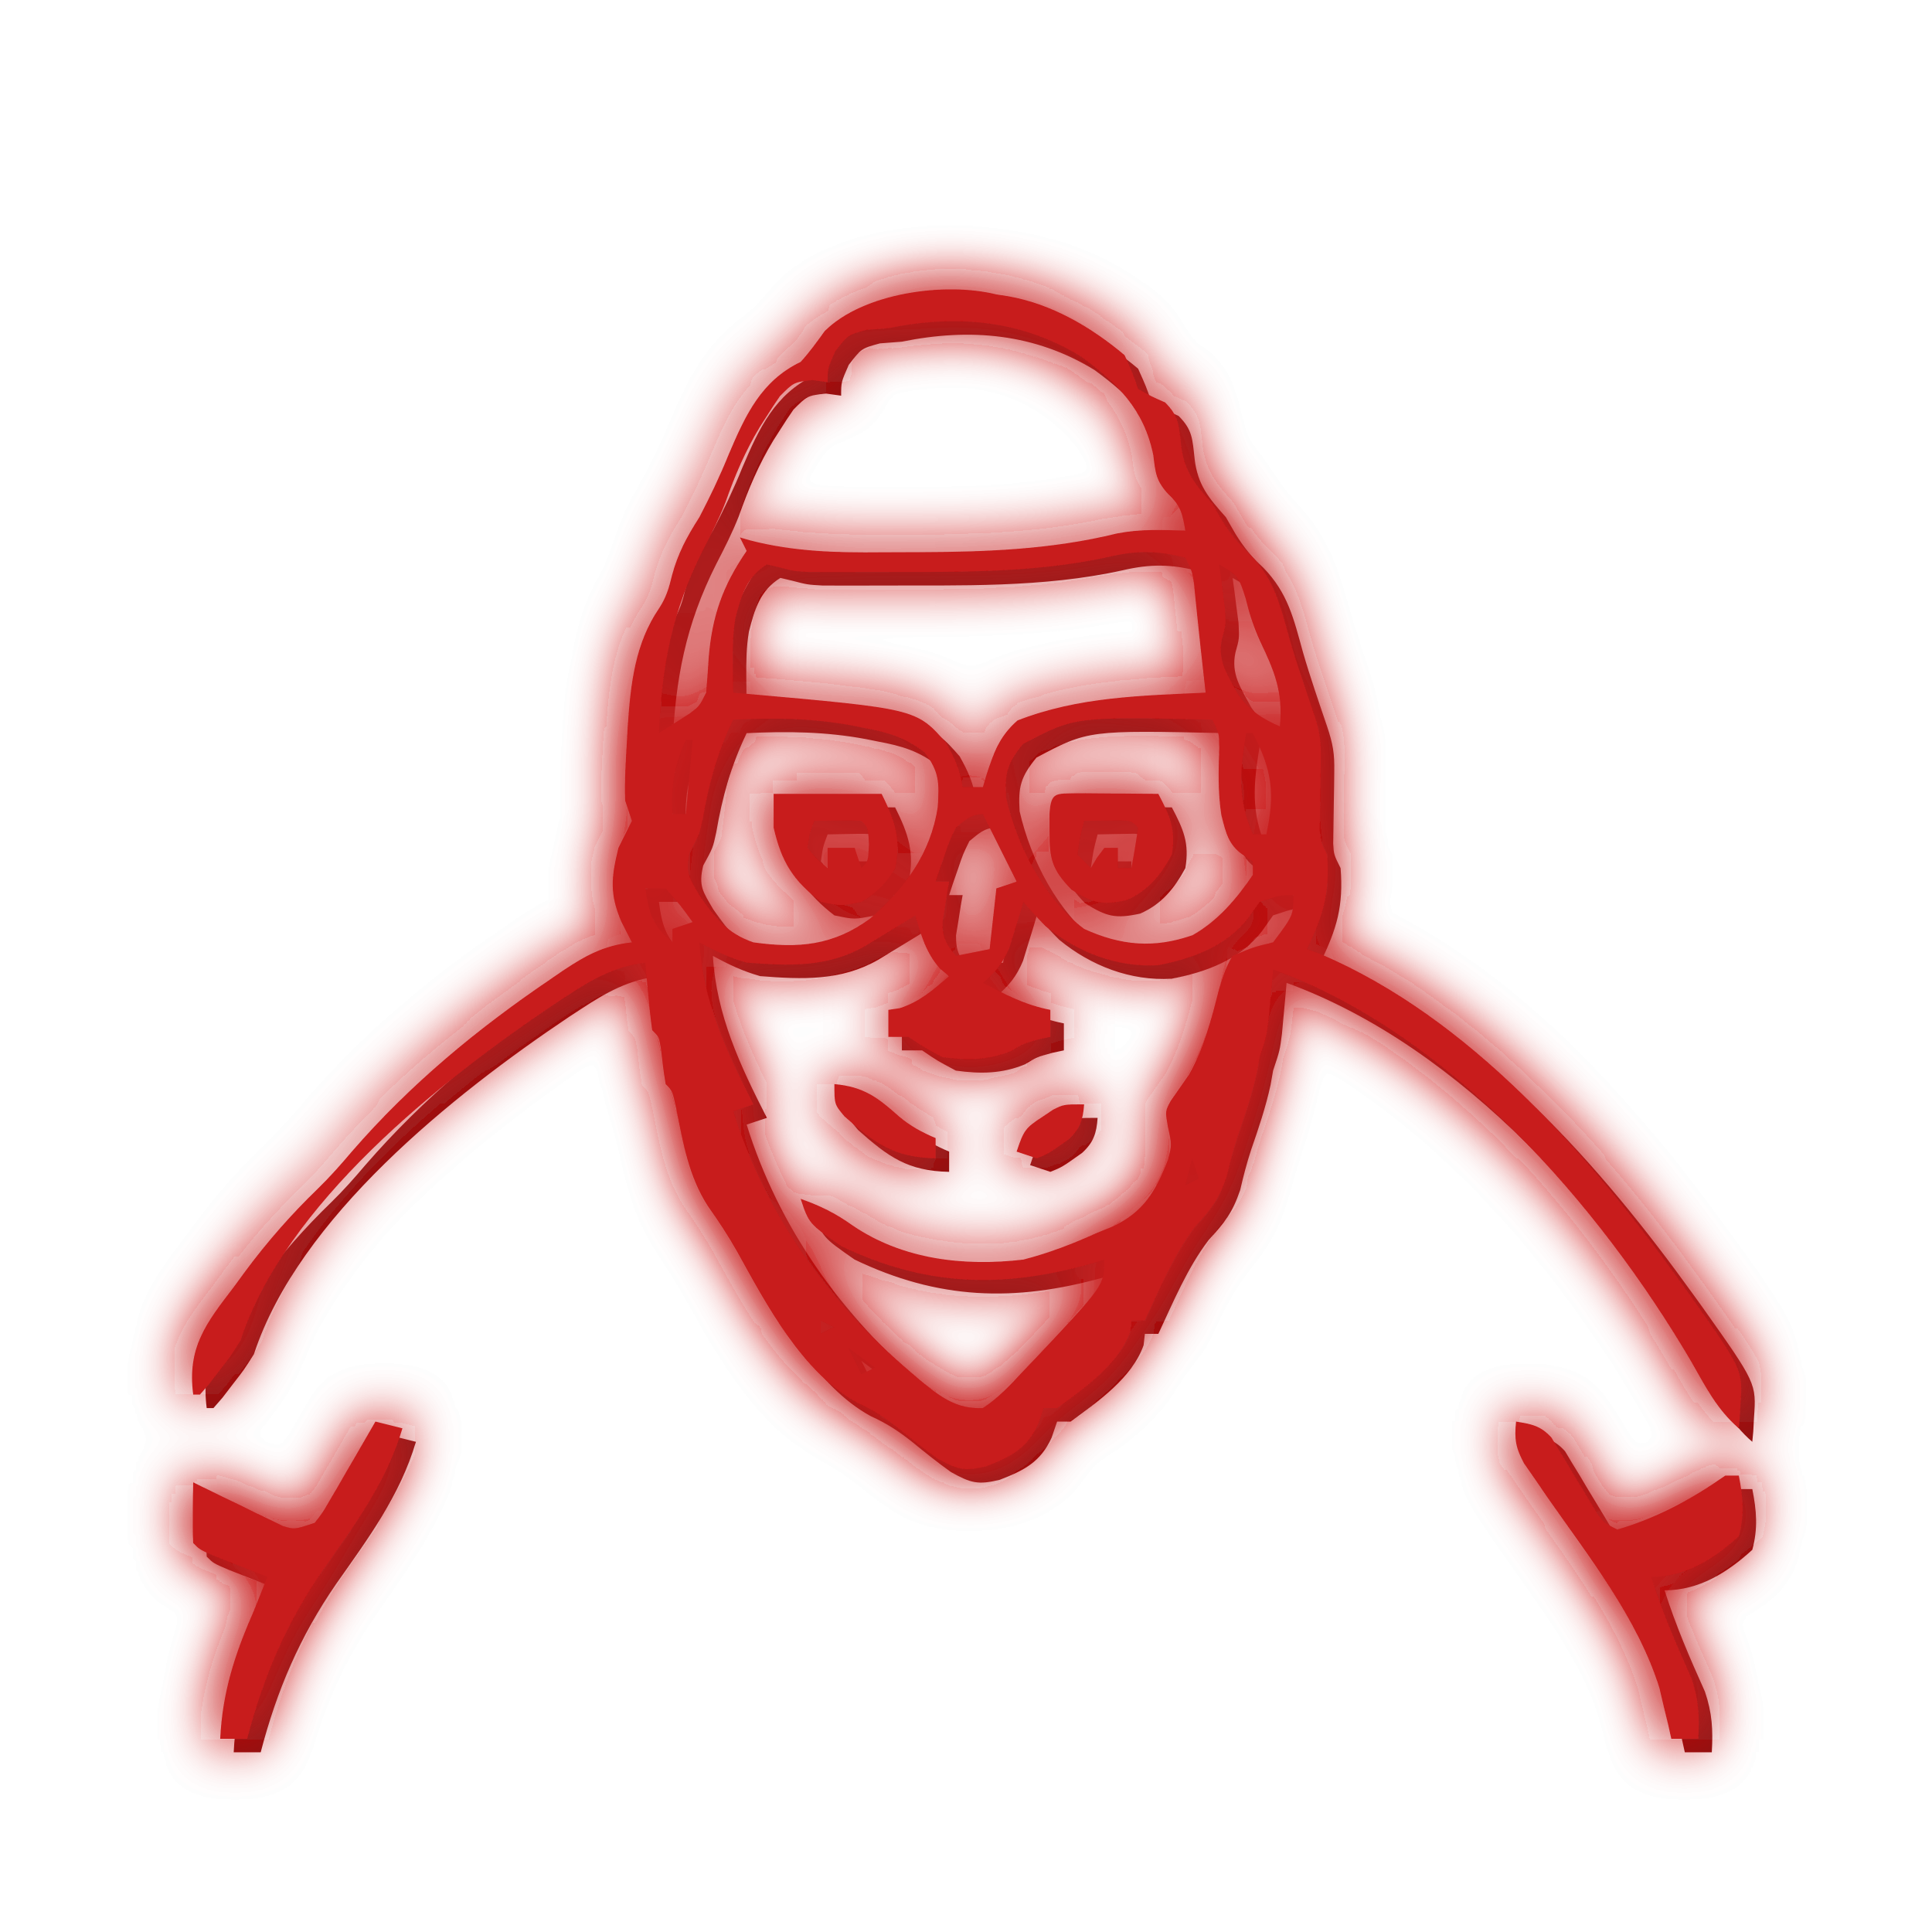
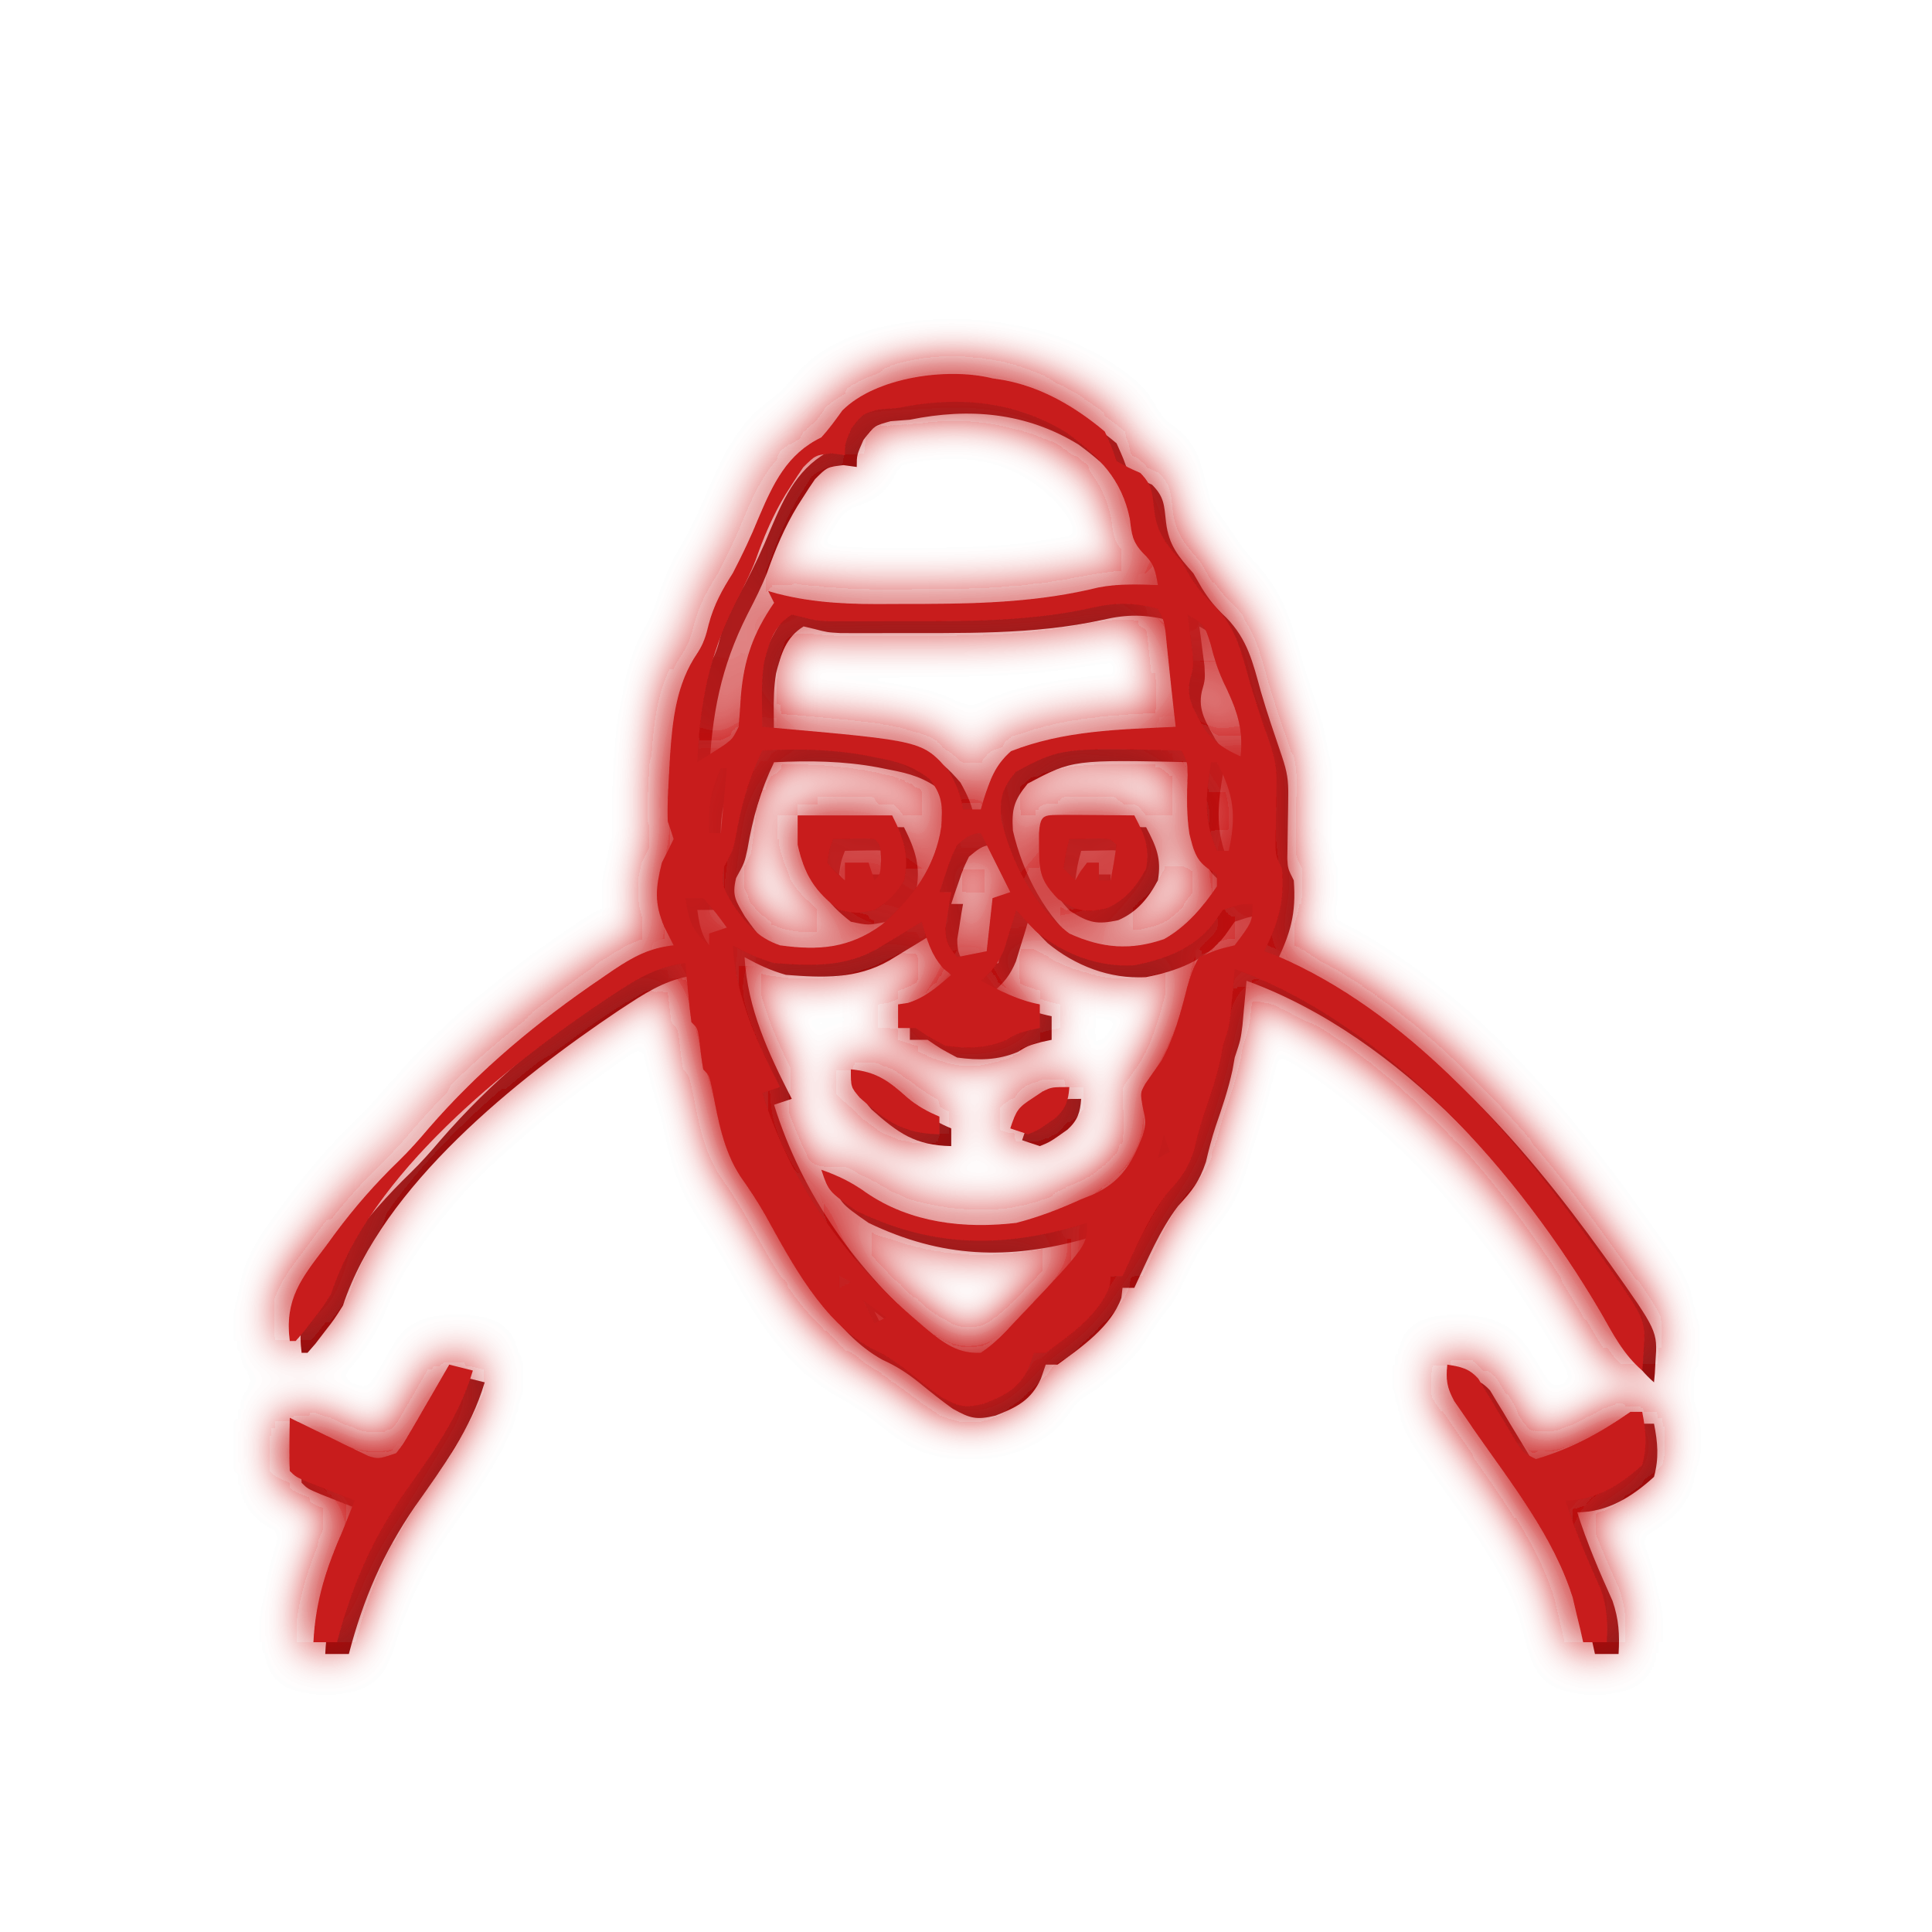
<svg xmlns="http://www.w3.org/2000/svg" version="1.1" width="229" height="229" viewBox="0 0 229 229">
  <defs>
    <filter id="glow">
      <feGaussianBlur stdDeviation="4" result="blur" />
      <feMerge>
        <feMergeNode in="blur" />
        <feMergeNode in="blur" />
        <feMergeNode in="SourceGraphic" />
      </feMerge>
    </filter>
  </defs>
-   <g transform="translate(22.9,22.9) scale(0.8)">
+   <g transform="translate(34.35,34.35) scale(0.7)">
    <g transform="translate(2,2)">
      <path d="M0 0 C0.598 0.092 1.196 0.183 1.812 0.277 C8.264 1.435 14.017 4.814 19 9 C20.195 11.66 20.195 11.66 21 14 C23 15.125 23 15.125 25 16 C27.063 18.063 27.043 19.389 27.375 22.375 C27.826 26.21 29.418 28.115 32 31 C32.474 31.825 32.949 32.65 33.438 33.5 C34.752 35.603 35.796 36.847 37.562 38.5 C41.199 42.229 42.065 46.092 43.43 51.031 C44.5 54.726 45.765 58.358 47 62 C47.884 64.651 48.111 66.031 48.062 68.723 C48.055 69.426 48.047 70.129 48.039 70.854 C48.026 71.582 48.013 72.311 48 73.062 C47.975 74.512 47.953 75.961 47.938 77.41 C47.932 77.731 47.932 77.731 47.902 79.352 C48 81 48 81 49 83 C49.439 88.594 48.461 91.975 46 97 C46.346 97.125 46.346 97.125 48.098 97.758 C70.101 107.175 87.66 127.278 101.312 146.25 C101.721 146.816 102.129 147.382 102.55 147.965 C110.608 159.329 110.608 159.329 110.25 164.438 C110.214 165.117 110.178 165.796 110.141 166.496 C110.094 166.992 110.048 167.489 110 168 C106.798 165.249 105.057 161.804 103 158.188 C89.289 134.785 67.143 109.494 41 100 C40.939 100.687 40.879 101.374 40.816 102.082 C40.733 102.983 40.649 103.884 40.562 104.812 C40.481 105.706 40.4 106.599 40.316 107.52 C40 110 40 110 39 113 C38.938 113.351 38.938 113.351 38.625 115.125 C37.906 118.43 36.853 121.537 35.746 124.73 C35.095 126.71 34.597 128.66 34.125 130.688 C32.964 134.106 31.803 135.54 29.441 138.113 C26.268 142.267 24.221 147.284 22 152 C21.34 152 20.68 152 20 152 C19.938 152.557 19.876 153.114 19.812 153.688 C18.113 158.526 13.061 162.037 9 165 C8.34 165 7.68 165 7 165 C6.732 165.784 6.464 166.567 6.188 167.375 C4.556 170.982 2.134 172.224 -1.5 173.625 C-4.71 174.405 -5.787 174.119 -8.723 172.484 C-10.68 171.091 -12.542 169.595 -14.402 168.074 C-16.507 166.394 -18.215 165.289 -20.625 164.188 C-28.8 159.709 -34.066 149.659 -38.438 141.766 C-39.767 139.413 -41.195 137.266 -42.75 135.062 C-45.595 130.645 -46.419 125.737 -47.422 120.66 C-48 118 -48 118 -49 117 C-49.317 115.204 -49.511 113.406 -49.719 111.594 C-50 110 -50 110 -51 109 C-51.233 107.318 -51.413 105.629 -51.562 103.938 C-51.646 103.018 -51.73 102.099 -51.816 101.152 C-51.877 100.442 -51.938 99.732 -52 99 C-56.471 99.558 -59.735 101.384 -63.438 103.812 C-64.048 104.211 -64.659 104.61 -65.288 105.021 C-82.531 116.575 -105.369 134.811 -112 155 C-113.473 157.336 -113.473 157.336 -115.062 159.375 C-115.59 160.063 -116.117 160.752 -116.66 161.461 C-117.102 161.969 -117.544 162.477 -118 163 C-118.33 163 -118.66 163 -119 163 C-119.905 155.985 -117.108 152.445 -112.938 147 C-112.376 146.232 -111.815 145.463 -111.236 144.672 C-107.959 140.268 -104.477 136.308 -100.533 132.492 C-98.743 130.75 -97.112 128.908 -95.5 127 C-86.852 117.031 -77.018 108.893 -66.125 101.5 C-65.495 101.066 -64.864 100.633 -64.215 100.186 C-60.835 97.94 -58.13 96.44 -54 96 C-54.516 94.989 -55.031 93.979 -55.562 92.938 C-57.329 88.82 -57.061 86.325 -56 82 C-55.667 81.333 -55.667 81.333 -54 78 C-54.33 77.01 -54.66 76.02 -55 75 C-55.108 72.121 -54.911 69.251 -54.75 66.375 C-54.727 65.97 -54.727 65.97 -54.613 63.918 C-54.198 57.764 -53.541 51.698 -49.961 46.488 C-48.91 44.861 -48.509 43.503 -48.062 41.625 C-47.185 38.355 -45.835 35.863 -44 33 C-42.394 29.922 -40.926 26.841 -39.625 23.625 C-37.151 17.81 -34.812 12.792 -29 10 C-27.68 8.55 -26.584 7.029 -25.441 5.438 C-19.723 -0.266 -7.542 -1.886 0 0 Z M-16 5 C-16.536 5.041 -16.536 5.041 -19.25 5.25 C-22 6 -22 6 -23.875 8.438 C-25 11 -25 11 -25 13 C-25.371 12.948 -25.371 12.948 -27.25 12.688 C-30 13 -30 13 -32.062 15.062 C-32.733 16.025 -33.377 17.006 -34 18 C-34.34 18.531 -34.681 19.062 -35.031 19.609 C-37.22 23.224 -38.748 26.861 -40.152 30.836 C-41.116 33.297 -42.283 35.591 -43.5 37.938 C-48.054 46.964 -49.55 54.952 -50 65 C-49.515 64.691 -49.515 64.691 -47.062 63.125 C-46.517 62.777 -45.972 62.429 -45.41 62.07 C-44 61 -44 61 -43 59 C-42.845 57.273 -42.725 55.543 -42.625 53.812 C-42.114 47.62 -40.533 43.14 -37 38 C-37.33 37.34 -37.66 36.68 -38 36 C-37.511 36.142 -37.021 36.284 -36.517 36.431 C-30.018 38.113 -23.69 38.275 -17.017 38.206 C-15.201 38.188 -13.385 38.185 -11.568 38.186 C-1.61 38.156 8.188 37.804 17.887 35.41 C21.288 34.75 24.545 34.874 28 35 C27.585 32.591 27.335 31.308 25.504 29.625 C23.661 27.634 23.57 26.473 23.25 23.812 C21.88 17.062 17.989 13.193 12.551 9.203 C3.682 3.765 -5.916 2.942 -16 5 Z M16.688 38.875 C4.963 41.48 -7.428 41.085 -19.375 41.125 C-20.368 41.13 -21.361 41.134 -22.384 41.139 C-23.317 41.137 -24.25 41.135 -25.211 41.133 C-26.039 41.132 -26.867 41.131 -27.72 41.129 C-30 41 -30 41 -32.198 40.429 C-32.792 40.288 -33.387 40.146 -34 40 C-37.001 41.847 -37.804 44.648 -38.665 47.961 C-39.042 50.256 -39.079 52.418 -39.051 54.742 C-39.043 55.543 -39.036 56.343 -39.029 57.167 C-39.019 57.772 -39.01 58.377 -39 59 C-38.738 59.022 -38.738 59.022 -37.415 59.136 C-11.863 61.393 -11.863 61.393 -7.438 66.438 C-6.17 68.697 -5.378 70.451 -5 73 C-4.01 73 -3.02 73 -2 73 C-1.921 72.729 -1.921 72.729 -1.52 71.355 C-0.402 67.928 0.383 65.544 3.125 63.125 C12.118 59.606 21.462 59.445 31 59 C30.939 58.455 30.879 57.909 30.816 57.348 C30.733 56.594 30.649 55.839 30.562 55.062 C30.471 54.248 30.379 53.433 30.285 52.594 C30.097 50.886 29.918 49.178 29.746 47.469 C29.665 46.675 29.584 45.881 29.5 45.062 C29.464 44.697 29.464 44.697 29.281 42.848 C29 41 29 41 28 39 C23.867 37.945 20.83 37.915 16.688 38.875 Z M33 40 C33.084 40.603 33.168 41.207 33.254 41.828 C33.356 42.627 33.458 43.427 33.562 44.25 C33.667 45.039 33.771 45.828 33.879 46.641 C34 49 34 49 33.426 51.043 C32.723 54.274 34.245 56.348 35.742 59.16 C37.422 61.617 39.304 62.802 42 64 C42.516 58.965 41.188 55.772 39.012 51.25 C38.082 49.183 37.473 47.258 36.938 45.062 C35.953 41.845 35.726 41.529 33 40 Z M-39 63 C-41.333 67.879 -42.593 72.391 -43.508 77.719 C-44 80 -44 80 -45.438 82.625 C-46.158 85.667 -45.48 86.464 -43.938 89.125 C-41.61 92.415 -39.901 94.643 -36 96 C-29.344 96.922 -24.216 96.489 -18.715 92.484 C-13.527 87.994 -9.742 82.824 -8.68 75.918 C-8.484 72.4 -8.415 70.768 -10.621 67.871 C-13.451 65.645 -16.037 64.895 -19.5 64.25 C-20.109 64.127 -20.717 64.004 -21.344 63.878 C-27.249 62.779 -33 62.703 -39 63 Z M3.938 66.625 C1.604 69.485 1.214 70.954 1.445 74.582 C3.091 81.756 7.069 89.552 13 94 C18.506 96.514 23.388 96.906 29.062 94.938 C32.798 92.843 35.614 89.511 38 86 C38 85.34 38 84.68 38 84 C37.529 83.691 37.059 83.381 36.574 83.062 C34.344 81.557 33.984 79.669 33.336 77.145 C32.812 73.802 32.909 70.51 33.027 67.137 C33 65 33 65 32 63 C11.618 62.55 11.618 62.55 3.938 66.625 Z M37 65 C36.076 70.619 35.701 74.725 38 80 C38.66 80 39.32 80 40 80 C41.301 73.963 40.858 70.488 38 65 C37.67 65 37.34 65 37 65 Z M-46 66 C-47.802 69.83 -48.196 72.781 -48 77 C-47.34 77 -46.68 77 -46 77 C-45.67 73.37 -45.34 69.74 -45 66 C-45.33 66 -45.66 66 -46 66 Z M-6 79 C-6.949 80.945 -6.949 80.945 -7.688 83.125 C-7.939 83.849 -8.19 84.574 -8.449 85.32 C-8.631 85.875 -8.813 86.429 -9 87 C-8.34 87 -7.68 87 -7 87 C-7.095 87.543 -7.191 88.085 -7.289 88.645 C-7.4 89.36 -7.511 90.075 -7.625 90.812 C-7.741 91.52 -7.857 92.228 -7.977 92.957 C-8.004 95.323 -7.483 96.205 -6 98 C-4.35 97.67 -2.7 97.34 -1 97 C-0.835 95.515 -0.835 95.515 0 88 C0.99 87.67 1.98 87.34 3 87 C1.35 83.7 -0.3 80.4 -2 77 C-3.759 77 -4.668 77.914 -6 79 Z M-52 88 C-51.502 91.688 -50.899 93.605 -48 96 C-48 95.34 -48 94.68 -48 94 C-47.01 93.67 -46.02 93.34 -45 93 C-46.812 90.5 -46.812 90.5 -49 88 C-49.99 88 -50.98 88 -52 88 Z M3 88 C4 90 4 90 4 90 Z M39 90 C38.464 90.763 37.928 91.526 37.375 92.312 C34.151 96.546 29.063 98.421 23.953 99.387 C17.86 99.74 12.015 97.475 7.32 93.621 C6.157 92.468 5.069 91.241 4 90 C3.818 90.615 3.636 91.23 3.449 91.863 C3.324 92.267 3.324 92.267 2.688 94.312 C2.444 95.113 2.2 95.914 1.949 96.738 C0.958 99.1 -0.081 100.339 -2 102 C1.323 103.737 4.29 105.286 8 106 C8 107.32 8 108.64 8 110 C7.423 110.124 6.845 110.248 6.25 110.375 C4 111 4 111 2.25 112.062 C-1.145 113.477 -4.374 113.498 -8 113 C-10.812 111.5 -10.812 111.5 -13 110 C-13.99 110 -14.98 110 -16 110 C-16 108.68 -16 107.36 -16 106 C-15.722 105.959 -15.722 105.959 -14.312 105.75 C-11.303 104.774 -9.378 103.048 -7 101 C-7.227 100.814 -7.227 100.814 -8.375 99.875 C-10.47 97.457 -11.12 95.046 -12 92 C-12.687 92.422 -13.374 92.843 -14.082 93.277 C-14.983 93.825 -15.884 94.373 -16.812 94.938 C-17.706 95.483 -18.599 96.028 -19.52 96.59 C-25.086 99.754 -30.753 99.483 -37 99 C-39.617 98.25 -41.595 97.312 -44 96 C-43.495 104.745 -39.954 112.276 -36 120 C-36.99 120.33 -37.98 120.66 -39 121 C-34.236 136.297 -24.898 149.292 -12.75 159.625 C-12.255 160.051 -11.76 160.477 -11.249 160.916 C-8.276 163.343 -5.91 165.176 -2 165 C0.302 163.49 2.078 161.579 3.938 159.562 C4.463 159.014 4.989 158.465 5.53 157.899 C16 146.809 16 146.809 16 143 C15.285 143.217 14.569 143.433 13.832 143.656 C0.664 147.336 -10.641 146.93 -23 141 C-27.778 137.666 -27.778 137.666 -29 134 C-26.083 135.03 -23.836 136.118 -21.312 137.938 C-13.852 143.006 -4.794 144.034 4 143 C7.85 142.01 11.383 140.637 15 139 C15.694 138.723 16.387 138.446 17.102 138.16 C21.823 135.98 23.567 132.94 25.441 128.164 C26 126 26 126 25.438 123.438 C25 121 25 121 25.855 119.449 C26.75 118.163 27.646 116.878 28.543 115.594 C30.74 111.682 31.852 107.442 32.948 103.104 C33.486 101.232 33.983 99.663 35 98 C38.043 96.711 38.043 96.711 41 96 C44 92 44 92 44 89 C42 89 42 89 39 90 Z M-47 105 C-46 107 -46 107 -46 107 Z M31 122 C32 124 32 124 32 124 Z M-41 128 C-40 130 -40 130 -40 130 Z M29 128 C28.67 129.32 28.34 130.64 28 132 C28.66 131.67 29.32 131.34 30 131 C29.67 130.01 29.34 129.02 29 128 Z M26 134 C27 136 27 136 27 136 Z M18 147 C19 149 19 149 19 149 Z M15 151 C16 153 16 153 16 153 Z M-26 152 C-26 152.66 -26 153.32 -26 154 C-25.34 153.67 -24.68 153.34 -24 153 C-24.66 152.67 -25.32 152.34 -26 152 Z M-22 156 C-21.34 157.32 -20.68 158.64 -20 160 C-19.34 159.67 -18.68 159.34 -18 159 C-19.32 158.01 -20.64 157.02 -22 156 Z " fill="#8b1414" transform="translate(119,15)" />
      <path d="M0 0 C5.28 0 10.56 0 16 0 C17.951 3.902 18.922 6.742 18 11 C16.691 13.247 15.233 14.673 13 16 C10 16.625 10 16.625 7 16 C2.889 12.823 1.181 10.153 0 5 C0 3.35 0 1.7 0 0 Z M6 4 C5.312 5.812 5.312 5.812 5 8 C6.438 9.75 6.438 9.75 8 11 C8 10.01 8 9.02 8 8 C9.32 8 10.64 8 12 8 C12.33 8.99 12.66 9.98 13 11 C14 10 14 10 14.125 7.5 C14 5 14 5 13 4 C11.371 3.902 11.371 3.902 9.438 3.938 C8.87 3.948 8.87 3.948 6 4 Z " fill="#8b1414" transform="translate(86,89)" />
      <path d="M0 0 C1.395 0.007 2.789 0.019 4.184 0.035 C4.895 0.04 5.605 0.044 6.338 0.049 C8.099 0.061 9.86 0.079 11.621 0.098 C13.337 3.364 14.243 5.364 13.621 9.098 C11.986 12.12 10.106 14.455 6.906 15.84 C3.287 16.616 1.966 16.315 -1.254 14.285 C-4.215 11.237 -4.517 9.671 -4.504 5.535 C-4.505 5.132 -4.505 5.132 -4.512 3.094 C-4.282 -0.359 -3.574 0.103 0 0 Z M0.621 4.098 C-0.004 6.473 -0.004 6.473 -0.379 9.098 C0.281 9.758 0.941 10.418 1.621 11.098 C1.91 10.603 2.199 10.108 2.496 9.598 C2.867 9.103 3.239 8.608 3.621 8.098 C4.281 8.098 4.941 8.098 5.621 8.098 C5.621 9.088 5.621 10.078 5.621 11.098 C6.281 11.098 6.941 11.098 7.621 11.098 C8.002 9.106 8.334 7.105 8.621 5.098 C7.621 4.098 7.621 4.098 5.992 4 C5.673 4.006 5.673 4.006 4.059 4.035 C3.491 4.045 3.491 4.045 0.621 4.098 Z " fill="#8b1414" transform="translate(131.3789,88.90234)" />
      <path d="M0 0 C4.351 0.384 6.444 1.99 9.574 4.789 C11.249 6.212 12.98 7.145 15 8 C15 8.99 15 9.98 15 11 C8.89 10.873 6.017 8.814 1.504 4.789 C0 3 0 3 0 0 Z " fill="#8b1414" transform="translate(95,132)" />
      <path d="M0 0 C-0.164 2.292 -0.589 3.622 -2.297 5.191 C-5.254 7.292 -5.254 7.292 -7 8 C-7.99 7.67 -8.98 7.34 -10 7 C-8.957 3.871 -8.708 3.49 -6.125 1.812 C-5.612 1.468 -5.099 1.124 -4.57 0.77 C-3 0 -3 0 0 0 Z " fill="#8b1414" transform="translate(132,135)" />
      <path d="M0 0 C1.32 0.33 2.64 0.66 4 1 C1.613 9.019 -3.05 15.273 -7.818 22.047 C-13.224 29.9 -16.601 37.804 -19 47 C-20.32 47 -21.64 47 -23 47 C-22.662 40 -20.8 34.381 -18 28 C-17.328 26.335 -16.66 24.669 -16 23 C-16.71 22.723 -17.421 22.446 -18.152 22.16 C-19.071 21.798 -19.991 21.436 -20.938 21.062 C-21.854 20.703 -22.771 20.343 -23.715 19.973 C-26 19 -26 19 -27 18 C-27.072 16.481 -27.084 14.958 -27.062 13.438 C-27.053 12.611 -27.044 11.785 -27.035 10.934 C-27.024 10.296 -27.012 9.657 -27 9 C-26.561 9.217 -26.123 9.435 -25.671 9.658 C-23.681 10.637 -21.685 11.6 -19.688 12.562 C-18.997 12.905 -18.307 13.247 -17.596 13.6 C-17.262 13.759 -17.262 13.759 -15.574 14.566 C-14.962 14.865 -14.349 15.163 -13.718 15.471 C-12 16 -12 16 -9 15 C-7.833 13.51 -7.833 13.51 -6.738 11.621 C-6.342 10.948 -5.946 10.274 -5.537 9.58 C-5.133 8.873 -4.729 8.166 -4.312 7.438 C-3.897 6.727 -3.481 6.016 -3.053 5.283 C-2.027 3.527 -1.01 1.766 0 0 Z " fill="#8b1414" transform="translate(27,182)" />
      <path d="M0 0 C2.32 0.381 3.646 0.608 5.249 2.383 C5.42 2.67 5.42 2.67 6.289 4.125 C6.673 4.749 7.057 5.373 7.453 6.016 C7.84 6.67 8.227 7.325 8.625 8 C9.405 9.294 10.188 10.586 10.977 11.875 C11.318 12.45 11.659 13.025 12.01 13.617 C13 15 13 15 15 16 C20.916 14.266 25.987 11.509 31 8 C31.66 8 32.32 8 33 8 C33.637 11.187 33.858 13.842 33 17 C29.279 20.392 25.101 23 20 23 C21.648 28.175 23.745 33.047 25.977 38 C27.064 41.188 27.189 43.656 27 47 C25.68 47 24.36 47 23 47 C22.853 46.334 22.706 45.667 22.555 44.98 C22.33 44.059 22.106 43.137 21.875 42.188 C21.771 41.741 21.771 41.741 21.242 39.48 C18.017 29.149 10.798 20.046 4.684 11.279 C4.381 10.837 4.381 10.837 2.852 8.598 C2.577 8.203 2.577 8.203 1.19 6.207 C-0.067 3.876 -0.271 2.601 0 0 Z " fill="#8b1414" transform="translate(196,182)" />
    </g>
    <g filter="url(#glow)">
      <path d="M0 0 C0.598 0.092 1.196 0.183 1.812 0.277 C8.264 1.435 14.017 4.814 19 9 C20.195 11.66 20.195 11.66 21 14 C23 15.125 23 15.125 25 16 C27.063 18.063 27.043 19.389 27.375 22.375 C27.826 26.21 29.418 28.115 32 31 C32.474 31.825 32.949 32.65 33.438 33.5 C34.752 35.603 35.796 36.847 37.562 38.5 C41.199 42.229 42.065 46.092 43.43 51.031 C44.5 54.726 45.765 58.358 47 62 C47.884 64.651 48.111 66.031 48.062 68.723 C48.055 69.426 48.047 70.129 48.039 70.854 C48.026 71.582 48.013 72.311 48 73.062 C47.975 74.512 47.953 75.961 47.938 77.41 C47.932 77.731 47.932 77.731 47.902 79.352 C48 81 48 81 49 83 C49.439 88.594 48.461 91.975 46 97 C46.346 97.125 46.346 97.125 48.098 97.758 C70.101 107.175 87.66 127.278 101.312 146.25 C101.721 146.816 102.129 147.382 102.55 147.965 C110.608 159.329 110.608 159.329 110.25 164.438 C110.214 165.117 110.178 165.796 110.141 166.496 C110.094 166.992 110.048 167.489 110 168 C106.798 165.249 105.057 161.804 103 158.188 C89.289 134.785 67.143 109.494 41 100 C40.939 100.687 40.879 101.374 40.816 102.082 C40.733 102.983 40.649 103.884 40.562 104.812 C40.481 105.706 40.4 106.599 40.316 107.52 C40 110 40 110 39 113 C38.938 113.351 38.938 113.351 38.625 115.125 C37.906 118.43 36.853 121.537 35.746 124.73 C35.095 126.71 34.597 128.66 34.125 130.688 C32.964 134.106 31.803 135.54 29.441 138.113 C26.268 142.267 24.221 147.284 22 152 C21.34 152 20.68 152 20 152 C19.938 152.557 19.876 153.114 19.812 153.688 C18.113 158.526 13.061 162.037 9 165 C8.34 165 7.68 165 7 165 C6.732 165.784 6.464 166.567 6.188 167.375 C4.556 170.982 2.134 172.224 -1.5 173.625 C-4.71 174.405 -5.787 174.119 -8.723 172.484 C-10.68 171.091 -12.542 169.595 -14.402 168.074 C-16.507 166.394 -18.215 165.289 -20.625 164.188 C-28.8 159.709 -34.066 149.659 -38.438 141.766 C-39.767 139.413 -41.195 137.266 -42.75 135.062 C-45.595 130.645 -46.419 125.737 -47.422 120.66 C-48 118 -48 118 -49 117 C-49.317 115.204 -49.511 113.406 -49.719 111.594 C-50 110 -50 110 -51 109 C-51.233 107.318 -51.413 105.629 -51.562 103.938 C-51.646 103.018 -51.73 102.099 -51.816 101.152 C-51.877 100.442 -51.938 99.732 -52 99 C-56.471 99.558 -59.735 101.384 -63.438 103.812 C-64.048 104.211 -64.659 104.61 -65.288 105.021 C-82.531 116.575 -105.369 134.811 -112 155 C-113.473 157.336 -113.473 157.336 -115.062 159.375 C-115.59 160.063 -116.117 160.752 -116.66 161.461 C-117.102 161.969 -117.544 162.477 -118 163 C-118.33 163 -118.66 163 -119 163 C-119.905 155.985 -117.108 152.445 -112.938 147 C-112.376 146.232 -111.815 145.463 -111.236 144.672 C-107.959 140.268 -104.477 136.308 -100.533 132.492 C-98.743 130.75 -97.112 128.908 -95.5 127 C-86.852 117.031 -77.018 108.893 -66.125 101.5 C-65.495 101.066 -64.864 100.633 -64.215 100.186 C-60.835 97.94 -58.13 96.44 -54 96 C-54.516 94.989 -55.031 93.979 -55.562 92.938 C-57.329 88.82 -57.061 86.325 -56 82 C-55.667 81.333 -55.667 81.333 -54 78 C-54.33 77.01 -54.66 76.02 -55 75 C-55.108 72.121 -54.911 69.251 -54.75 66.375 C-54.727 65.97 -54.727 65.97 -54.613 63.918 C-54.198 57.764 -53.541 51.698 -49.961 46.488 C-48.91 44.861 -48.509 43.503 -48.062 41.625 C-47.185 38.355 -45.835 35.863 -44 33 C-42.394 29.922 -40.926 26.841 -39.625 23.625 C-37.151 17.81 -34.812 12.792 -29 10 C-27.68 8.55 -26.584 7.029 -25.441 5.438 C-19.723 -0.266 -7.542 -1.886 0 0 Z M-16 5 C-16.536 5.041 -16.536 5.041 -19.25 5.25 C-22 6 -22 6 -23.875 8.438 C-25 11 -25 11 -25 13 C-25.371 12.948 -25.371 12.948 -27.25 12.688 C-30 13 -30 13 -32.062 15.062 C-32.733 16.025 -33.377 17.006 -34 18 C-34.34 18.531 -34.681 19.062 -35.031 19.609 C-37.22 23.224 -38.748 26.861 -40.152 30.836 C-41.116 33.297 -42.283 35.591 -43.5 37.938 C-48.054 46.964 -49.55 54.952 -50 65 C-49.515 64.691 -49.515 64.691 -47.062 63.125 C-46.517 62.777 -45.972 62.429 -45.41 62.07 C-44 61 -44 61 -43 59 C-42.845 57.273 -42.725 55.543 -42.625 53.812 C-42.114 47.62 -40.533 43.14 -37 38 C-37.33 37.34 -37.66 36.68 -38 36 C-37.511 36.142 -37.021 36.284 -36.517 36.431 C-30.018 38.113 -23.69 38.275 -17.017 38.206 C-15.201 38.188 -13.385 38.185 -11.568 38.186 C-1.61 38.156 8.188 37.804 17.887 35.41 C21.288 34.75 24.545 34.874 28 35 C27.585 32.591 27.335 31.308 25.504 29.625 C23.661 27.634 23.57 26.473 23.25 23.812 C21.88 17.062 17.989 13.193 12.551 9.203 C3.682 3.765 -5.916 2.942 -16 5 Z M16.688 38.875 C4.963 41.48 -7.428 41.085 -19.375 41.125 C-20.368 41.13 -21.361 41.134 -22.384 41.139 C-23.317 41.137 -24.25 41.135 -25.211 41.133 C-26.039 41.132 -26.867 41.131 -27.72 41.129 C-30 41 -30 41 -32.198 40.429 C-32.792 40.288 -33.387 40.146 -34 40 C-37.001 41.847 -37.804 44.648 -38.665 47.961 C-39.042 50.256 -39.079 52.418 -39.051 54.742 C-39.043 55.543 -39.036 56.343 -39.029 57.167 C-39.019 57.772 -39.01 58.377 -39 59 C-38.738 59.022 -38.738 59.022 -37.415 59.136 C-11.863 61.393 -11.863 61.393 -7.438 66.438 C-6.17 68.697 -5.378 70.451 -5 73 C-4.01 73 -3.02 73 -2 73 C-1.921 72.729 -1.921 72.729 -1.52 71.355 C-0.402 67.928 0.383 65.544 3.125 63.125 C12.118 59.606 21.462 59.445 31 59 C30.939 58.455 30.879 57.909 30.816 57.348 C30.733 56.594 30.649 55.839 30.562 55.062 C30.471 54.248 30.379 53.433 30.285 52.594 C30.097 50.886 29.918 49.178 29.746 47.469 C29.665 46.675 29.584 45.881 29.5 45.062 C29.464 44.697 29.464 44.697 29.281 42.848 C29 41 29 41 28 39 C23.867 37.945 20.83 37.915 16.688 38.875 Z M33 40 C33.084 40.603 33.168 41.207 33.254 41.828 C33.356 42.627 33.458 43.427 33.562 44.25 C33.667 45.039 33.771 45.828 33.879 46.641 C34 49 34 49 33.426 51.043 C32.723 54.274 34.245 56.348 35.742 59.16 C37.422 61.617 39.304 62.802 42 64 C42.516 58.965 41.188 55.772 39.012 51.25 C38.082 49.183 37.473 47.258 36.938 45.062 C35.953 41.845 35.726 41.529 33 40 Z M-39 63 C-41.333 67.879 -42.593 72.391 -43.508 77.719 C-44 80 -44 80 -45.438 82.625 C-46.158 85.667 -45.48 86.464 -43.938 89.125 C-41.61 92.415 -39.901 94.643 -36 96 C-29.344 96.922 -24.216 96.489 -18.715 92.484 C-13.527 87.994 -9.742 82.824 -8.68 75.918 C-8.484 72.4 -8.415 70.768 -10.621 67.871 C-13.451 65.645 -16.037 64.895 -19.5 64.25 C-20.109 64.127 -20.717 64.004 -21.344 63.878 C-27.249 62.779 -33 62.703 -39 63 Z M3.938 66.625 C1.604 69.485 1.214 70.954 1.445 74.582 C3.091 81.756 7.069 89.552 13 94 C18.506 96.514 23.388 96.906 29.062 94.938 C32.798 92.843 35.614 89.511 38 86 C38 85.34 38 84.68 38 84 C37.529 83.691 37.059 83.381 36.574 83.062 C34.344 81.557 33.984 79.669 33.336 77.145 C32.812 73.802 32.909 70.51 33.027 67.137 C33 65 33 65 32 63 C11.618 62.55 11.618 62.55 3.938 66.625 Z M37 65 C36.076 70.619 35.701 74.725 38 80 C38.66 80 39.32 80 40 80 C41.301 73.963 40.858 70.488 38 65 C37.67 65 37.34 65 37 65 Z M-46 66 C-47.802 69.83 -48.196 72.781 -48 77 C-47.34 77 -46.68 77 -46 77 C-45.67 73.37 -45.34 69.74 -45 66 C-45.33 66 -45.66 66 -46 66 Z M-6 79 C-6.949 80.945 -6.949 80.945 -7.688 83.125 C-7.939 83.849 -8.19 84.574 -8.449 85.32 C-8.631 85.875 -8.813 86.429 -9 87 C-8.34 87 -7.68 87 -7 87 C-7.095 87.543 -7.191 88.085 -7.289 88.645 C-7.4 89.36 -7.511 90.075 -7.625 90.812 C-7.741 91.52 -7.857 92.228 -7.977 92.957 C-8.004 95.323 -7.483 96.205 -6 98 C-4.35 97.67 -2.7 97.34 -1 97 C-0.835 95.515 -0.835 95.515 0 88 C0.99 87.67 1.98 87.34 3 87 C1.35 83.7 -0.3 80.4 -2 77 C-3.759 77 -4.668 77.914 -6 79 Z M-52 88 C-51.502 91.688 -50.899 93.605 -48 96 C-48 95.34 -48 94.68 -48 94 C-47.01 93.67 -46.02 93.34 -45 93 C-46.812 90.5 -46.812 90.5 -49 88 C-49.99 88 -50.98 88 -52 88 Z M3 88 C4 90 4 90 4 90 Z M39 90 C38.464 90.763 37.928 91.526 37.375 92.312 C34.151 96.546 29.063 98.421 23.953 99.387 C17.86 99.74 12.015 97.475 7.32 93.621 C6.157 92.468 5.069 91.241 4 90 C3.818 90.615 3.636 91.23 3.449 91.863 C3.324 92.267 3.324 92.267 2.688 94.312 C2.444 95.113 2.2 95.914 1.949 96.738 C0.958 99.1 -0.081 100.339 -2 102 C1.323 103.737 4.29 105.286 8 106 C8 107.32 8 108.64 8 110 C7.423 110.124 6.845 110.248 6.25 110.375 C4 111 4 111 2.25 112.062 C-1.145 113.477 -4.374 113.498 -8 113 C-10.812 111.5 -10.812 111.5 -13 110 C-13.99 110 -14.98 110 -16 110 C-16 108.68 -16 107.36 -16 106 C-15.722 105.959 -15.722 105.959 -14.312 105.75 C-11.303 104.774 -9.378 103.048 -7 101 C-7.227 100.814 -7.227 100.814 -8.375 99.875 C-10.47 97.457 -11.12 95.046 -12 92 C-12.687 92.422 -13.374 92.843 -14.082 93.277 C-14.983 93.825 -15.884 94.373 -16.812 94.938 C-17.706 95.483 -18.599 96.028 -19.52 96.59 C-25.086 99.754 -30.753 99.483 -37 99 C-39.617 98.25 -41.595 97.312 -44 96 C-43.495 104.745 -39.954 112.276 -36 120 C-36.99 120.33 -37.98 120.66 -39 121 C-34.236 136.297 -24.898 149.292 -12.75 159.625 C-12.255 160.051 -11.76 160.477 -11.249 160.916 C-8.276 163.343 -5.91 165.176 -2 165 C0.302 163.49 2.078 161.579 3.938 159.562 C4.463 159.014 4.989 158.465 5.53 157.899 C16 146.809 16 146.809 16 143 C15.285 143.217 14.569 143.433 13.832 143.656 C0.664 147.336 -10.641 146.93 -23 141 C-27.778 137.666 -27.778 137.666 -29 134 C-26.083 135.03 -23.836 136.118 -21.312 137.938 C-13.852 143.006 -4.794 144.034 4 143 C7.85 142.01 11.383 140.637 15 139 C15.694 138.723 16.387 138.446 17.102 138.16 C21.823 135.98 23.567 132.94 25.441 128.164 C26 126 26 126 25.438 123.438 C25 121 25 121 25.855 119.449 C26.75 118.163 27.646 116.878 28.543 115.594 C30.74 111.682 31.852 107.442 32.948 103.104 C33.486 101.232 33.983 99.663 35 98 C38.043 96.711 38.043 96.711 41 96 C44 92 44 92 44 89 C42 89 42 89 39 90 Z M-47 105 C-46 107 -46 107 -46 107 Z M31 122 C32 124 32 124 32 124 Z M-41 128 C-40 130 -40 130 -40 130 Z M29 128 C28.67 129.32 28.34 130.64 28 132 C28.66 131.67 29.32 131.34 30 131 C29.67 130.01 29.34 129.02 29 128 Z M26 134 C27 136 27 136 27 136 Z M18 147 C19 149 19 149 19 149 Z M15 151 C16 153 16 153 16 153 Z M-26 152 C-26 152.66 -26 153.32 -26 154 C-25.34 153.67 -24.68 153.34 -24 153 C-24.66 152.67 -25.32 152.34 -26 152 Z M-22 156 C-21.34 157.32 -20.68 158.64 -20 160 C-19.34 159.67 -18.68 159.34 -18 159 C-19.32 158.01 -20.64 157.02 -22 156 Z " fill="#c81e1e" transform="translate(119,15)" />
      <path d="M0 0 C5.28 0 10.56 0 16 0 C17.951 3.902 18.922 6.742 18 11 C16.691 13.247 15.233 14.673 13 16 C10 16.625 10 16.625 7 16 C2.889 12.823 1.181 10.153 0 5 C0 3.35 0 1.7 0 0 Z M6 4 C5.312 5.812 5.312 5.812 5 8 C6.438 9.75 6.438 9.75 8 11 C8 10.01 8 9.02 8 8 C9.32 8 10.64 8 12 8 C12.33 8.99 12.66 9.98 13 11 C14 10 14 10 14.125 7.5 C14 5 14 5 13 4 C11.371 3.902 11.371 3.902 9.438 3.938 C8.87 3.948 8.87 3.948 6 4 Z " fill="#c81e1e" transform="translate(86,89)" />
      <path d="M0 0 C1.395 0.007 2.789 0.019 4.184 0.035 C4.895 0.04 5.605 0.044 6.338 0.049 C8.099 0.061 9.86 0.079 11.621 0.098 C13.337 3.364 14.243 5.364 13.621 9.098 C11.986 12.12 10.106 14.455 6.906 15.84 C3.287 16.616 1.966 16.315 -1.254 14.285 C-4.215 11.237 -4.517 9.671 -4.504 5.535 C-4.505 5.132 -4.505 5.132 -4.512 3.094 C-4.282 -0.359 -3.574 0.103 0 0 Z M0.621 4.098 C-0.004 6.473 -0.004 6.473 -0.379 9.098 C0.281 9.758 0.941 10.418 1.621 11.098 C1.91 10.603 2.199 10.108 2.496 9.598 C2.867 9.103 3.239 8.608 3.621 8.098 C4.281 8.098 4.941 8.098 5.621 8.098 C5.621 9.088 5.621 10.078 5.621 11.098 C6.281 11.098 6.941 11.098 7.621 11.098 C8.002 9.106 8.334 7.105 8.621 5.098 C7.621 4.098 7.621 4.098 5.992 4 C5.673 4.006 5.673 4.006 4.059 4.035 C3.491 4.045 3.491 4.045 0.621 4.098 Z " fill="#c81e1e" transform="translate(131.3789,88.90234)" />
      <path d="M0 0 C4.351 0.384 6.444 1.99 9.574 4.789 C11.249 6.212 12.98 7.145 15 8 C15 8.99 15 9.98 15 11 C8.89 10.873 6.017 8.814 1.504 4.789 C0 3 0 3 0 0 Z " fill="#c81e1e" transform="translate(95,132)" />
      <path d="M0 0 C-0.164 2.292 -0.589 3.622 -2.297 5.191 C-5.254 7.292 -5.254 7.292 -7 8 C-7.99 7.67 -8.98 7.34 -10 7 C-8.957 3.871 -8.708 3.49 -6.125 1.812 C-5.612 1.468 -5.099 1.124 -4.57 0.77 C-3 0 -3 0 0 0 Z " fill="#c81e1e" transform="translate(132,135)" />
      <path d="M0 0 C1.32 0.33 2.64 0.66 4 1 C1.613 9.019 -3.05 15.273 -7.818 22.047 C-13.224 29.9 -16.601 37.804 -19 47 C-20.32 47 -21.64 47 -23 47 C-22.662 40 -20.8 34.381 -18 28 C-17.328 26.335 -16.66 24.669 -16 23 C-16.71 22.723 -17.421 22.446 -18.152 22.16 C-19.071 21.798 -19.991 21.436 -20.938 21.062 C-21.854 20.703 -22.771 20.343 -23.715 19.973 C-26 19 -26 19 -27 18 C-27.072 16.481 -27.084 14.958 -27.062 13.438 C-27.053 12.611 -27.044 11.785 -27.035 10.934 C-27.024 10.296 -27.012 9.657 -27 9 C-26.561 9.217 -26.123 9.435 -25.671 9.658 C-23.681 10.637 -21.685 11.6 -19.688 12.562 C-18.997 12.905 -18.307 13.247 -17.596 13.6 C-17.262 13.759 -17.262 13.759 -15.574 14.566 C-14.962 14.865 -14.349 15.163 -13.718 15.471 C-12 16 -12 16 -9 15 C-7.833 13.51 -7.833 13.51 -6.738 11.621 C-6.342 10.948 -5.946 10.274 -5.537 9.58 C-5.133 8.873 -4.729 8.166 -4.312 7.438 C-3.897 6.727 -3.481 6.016 -3.053 5.283 C-2.027 3.527 -1.01 1.766 0 0 Z " fill="#c81e1e" transform="translate(27,182)" />
      <path d="M0 0 C2.32 0.381 3.646 0.608 5.249 2.383 C5.42 2.67 5.42 2.67 6.289 4.125 C6.673 4.749 7.057 5.373 7.453 6.016 C7.84 6.67 8.227 7.325 8.625 8 C9.405 9.294 10.188 10.586 10.977 11.875 C11.318 12.45 11.659 13.025 12.01 13.617 C13 15 13 15 15 16 C20.916 14.266 25.987 11.509 31 8 C31.66 8 32.32 8 33 8 C33.637 11.187 33.858 13.842 33 17 C29.279 20.392 25.101 23 20 23 C21.648 28.175 23.745 33.047 25.977 38 C27.064 41.188 27.189 43.656 27 47 C25.68 47 24.36 47 23 47 C22.853 46.334 22.706 45.667 22.555 44.98 C22.33 44.059 22.106 43.137 21.875 42.188 C21.771 41.741 21.771 41.741 21.242 39.48 C18.017 29.149 10.798 20.046 4.684 11.279 C4.381 10.837 4.381 10.837 2.852 8.598 C2.577 8.203 2.577 8.203 1.19 6.207 C-0.067 3.876 -0.271 2.601 0 0 Z " fill="#c81e1e" transform="translate(196,182)" />
    </g>
  </g>
</svg>
